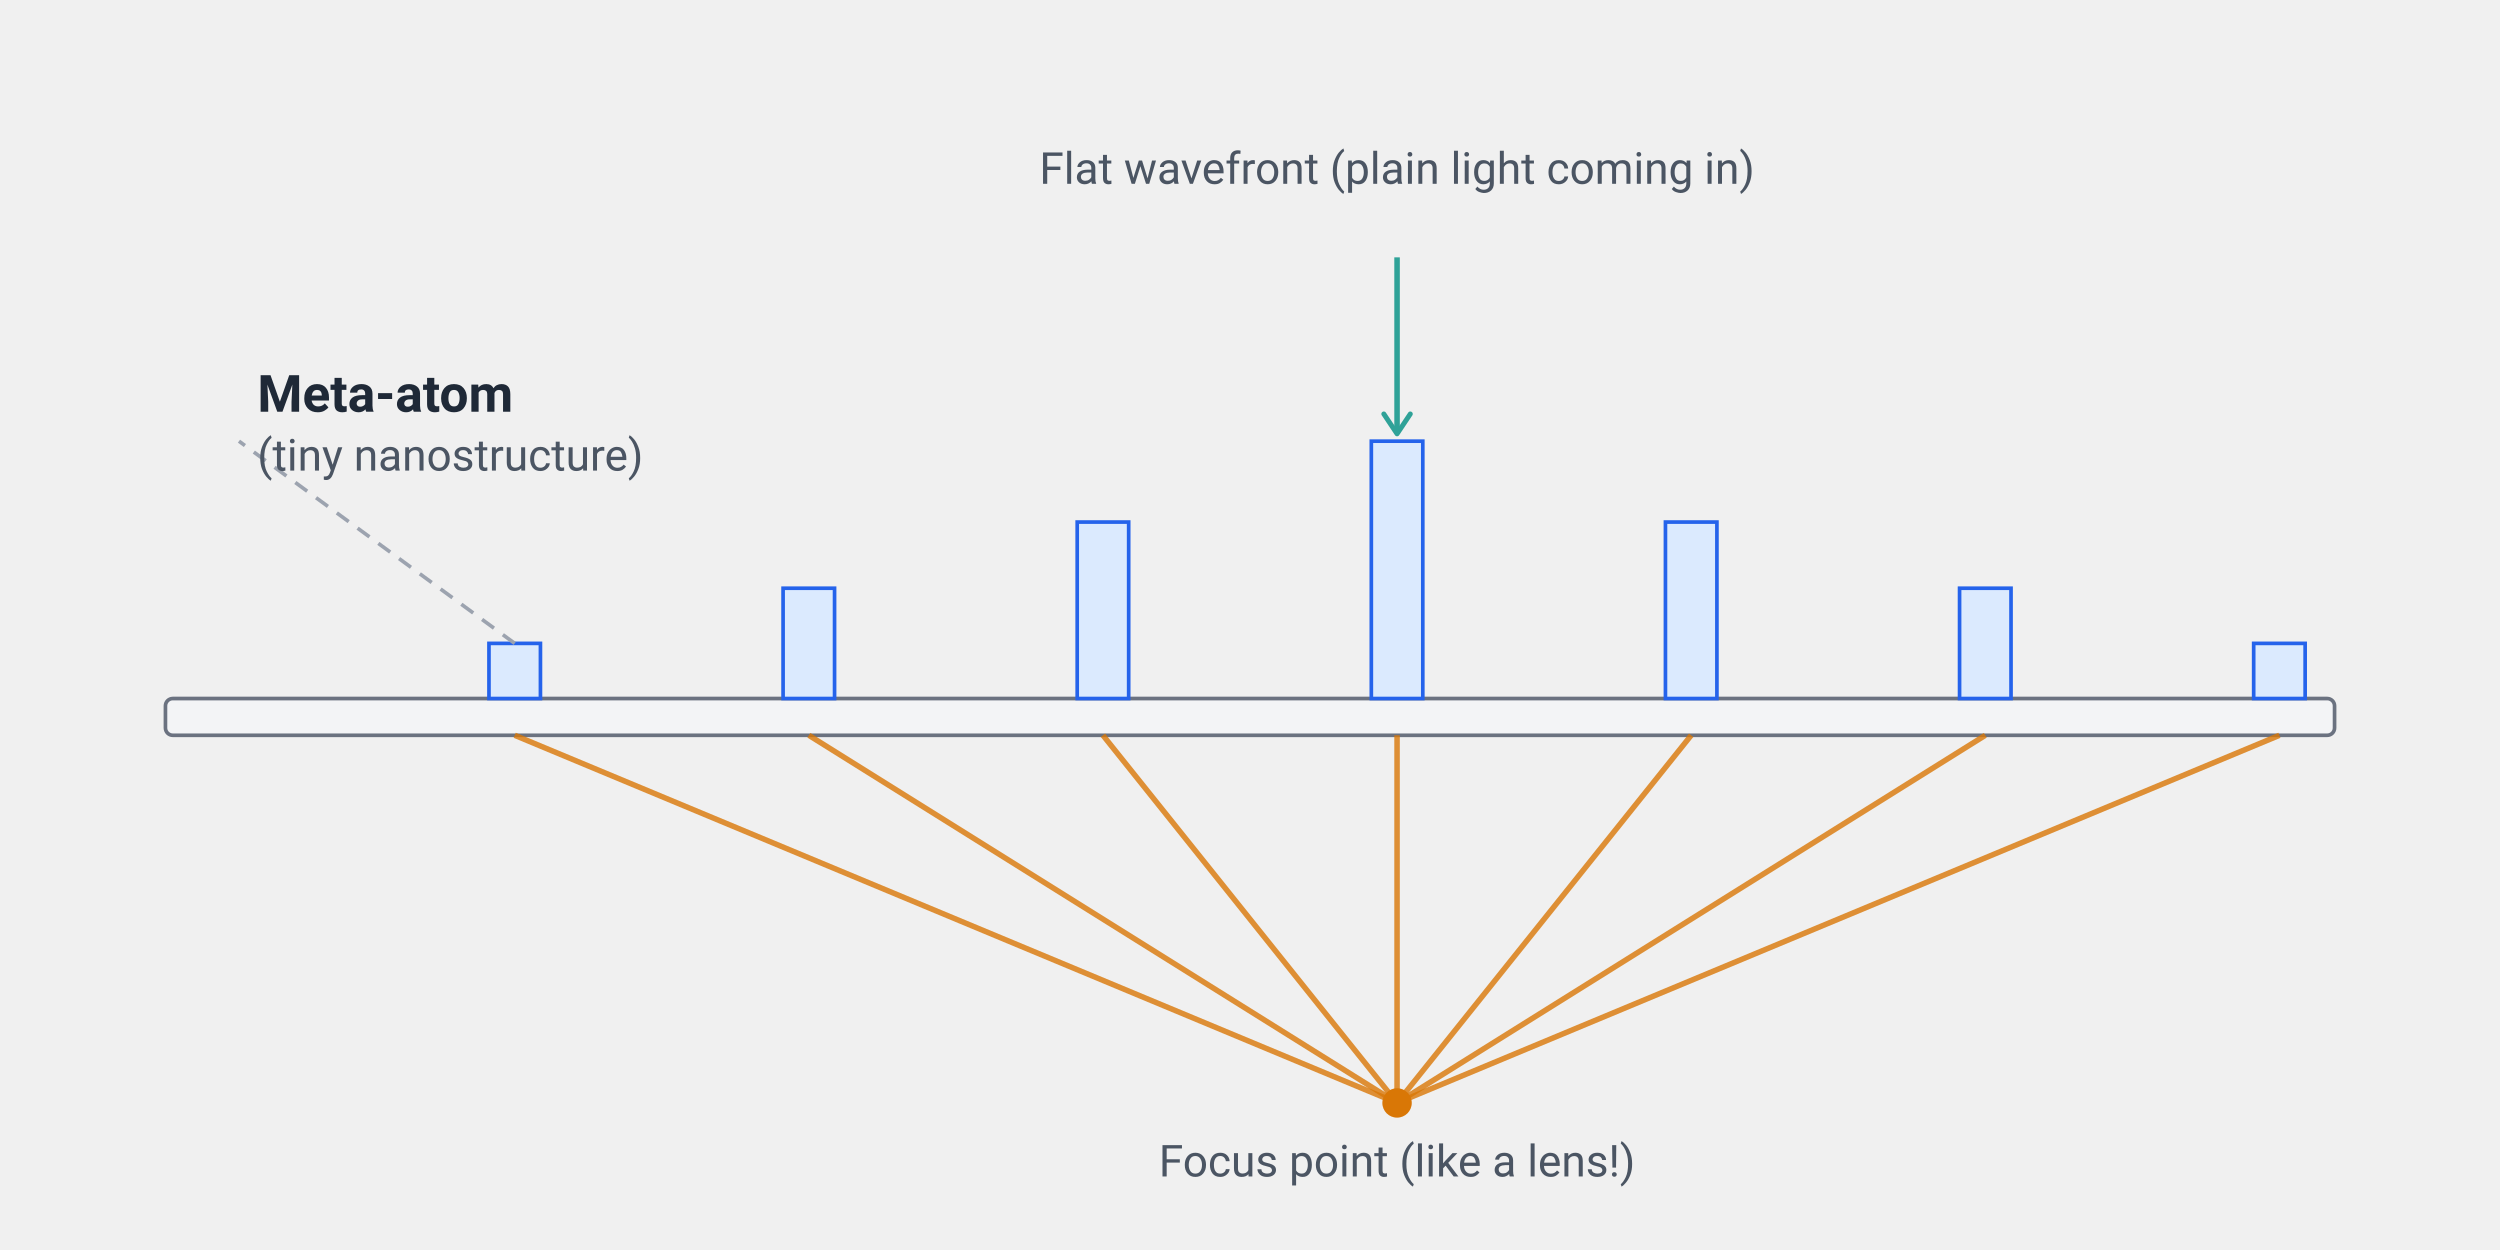
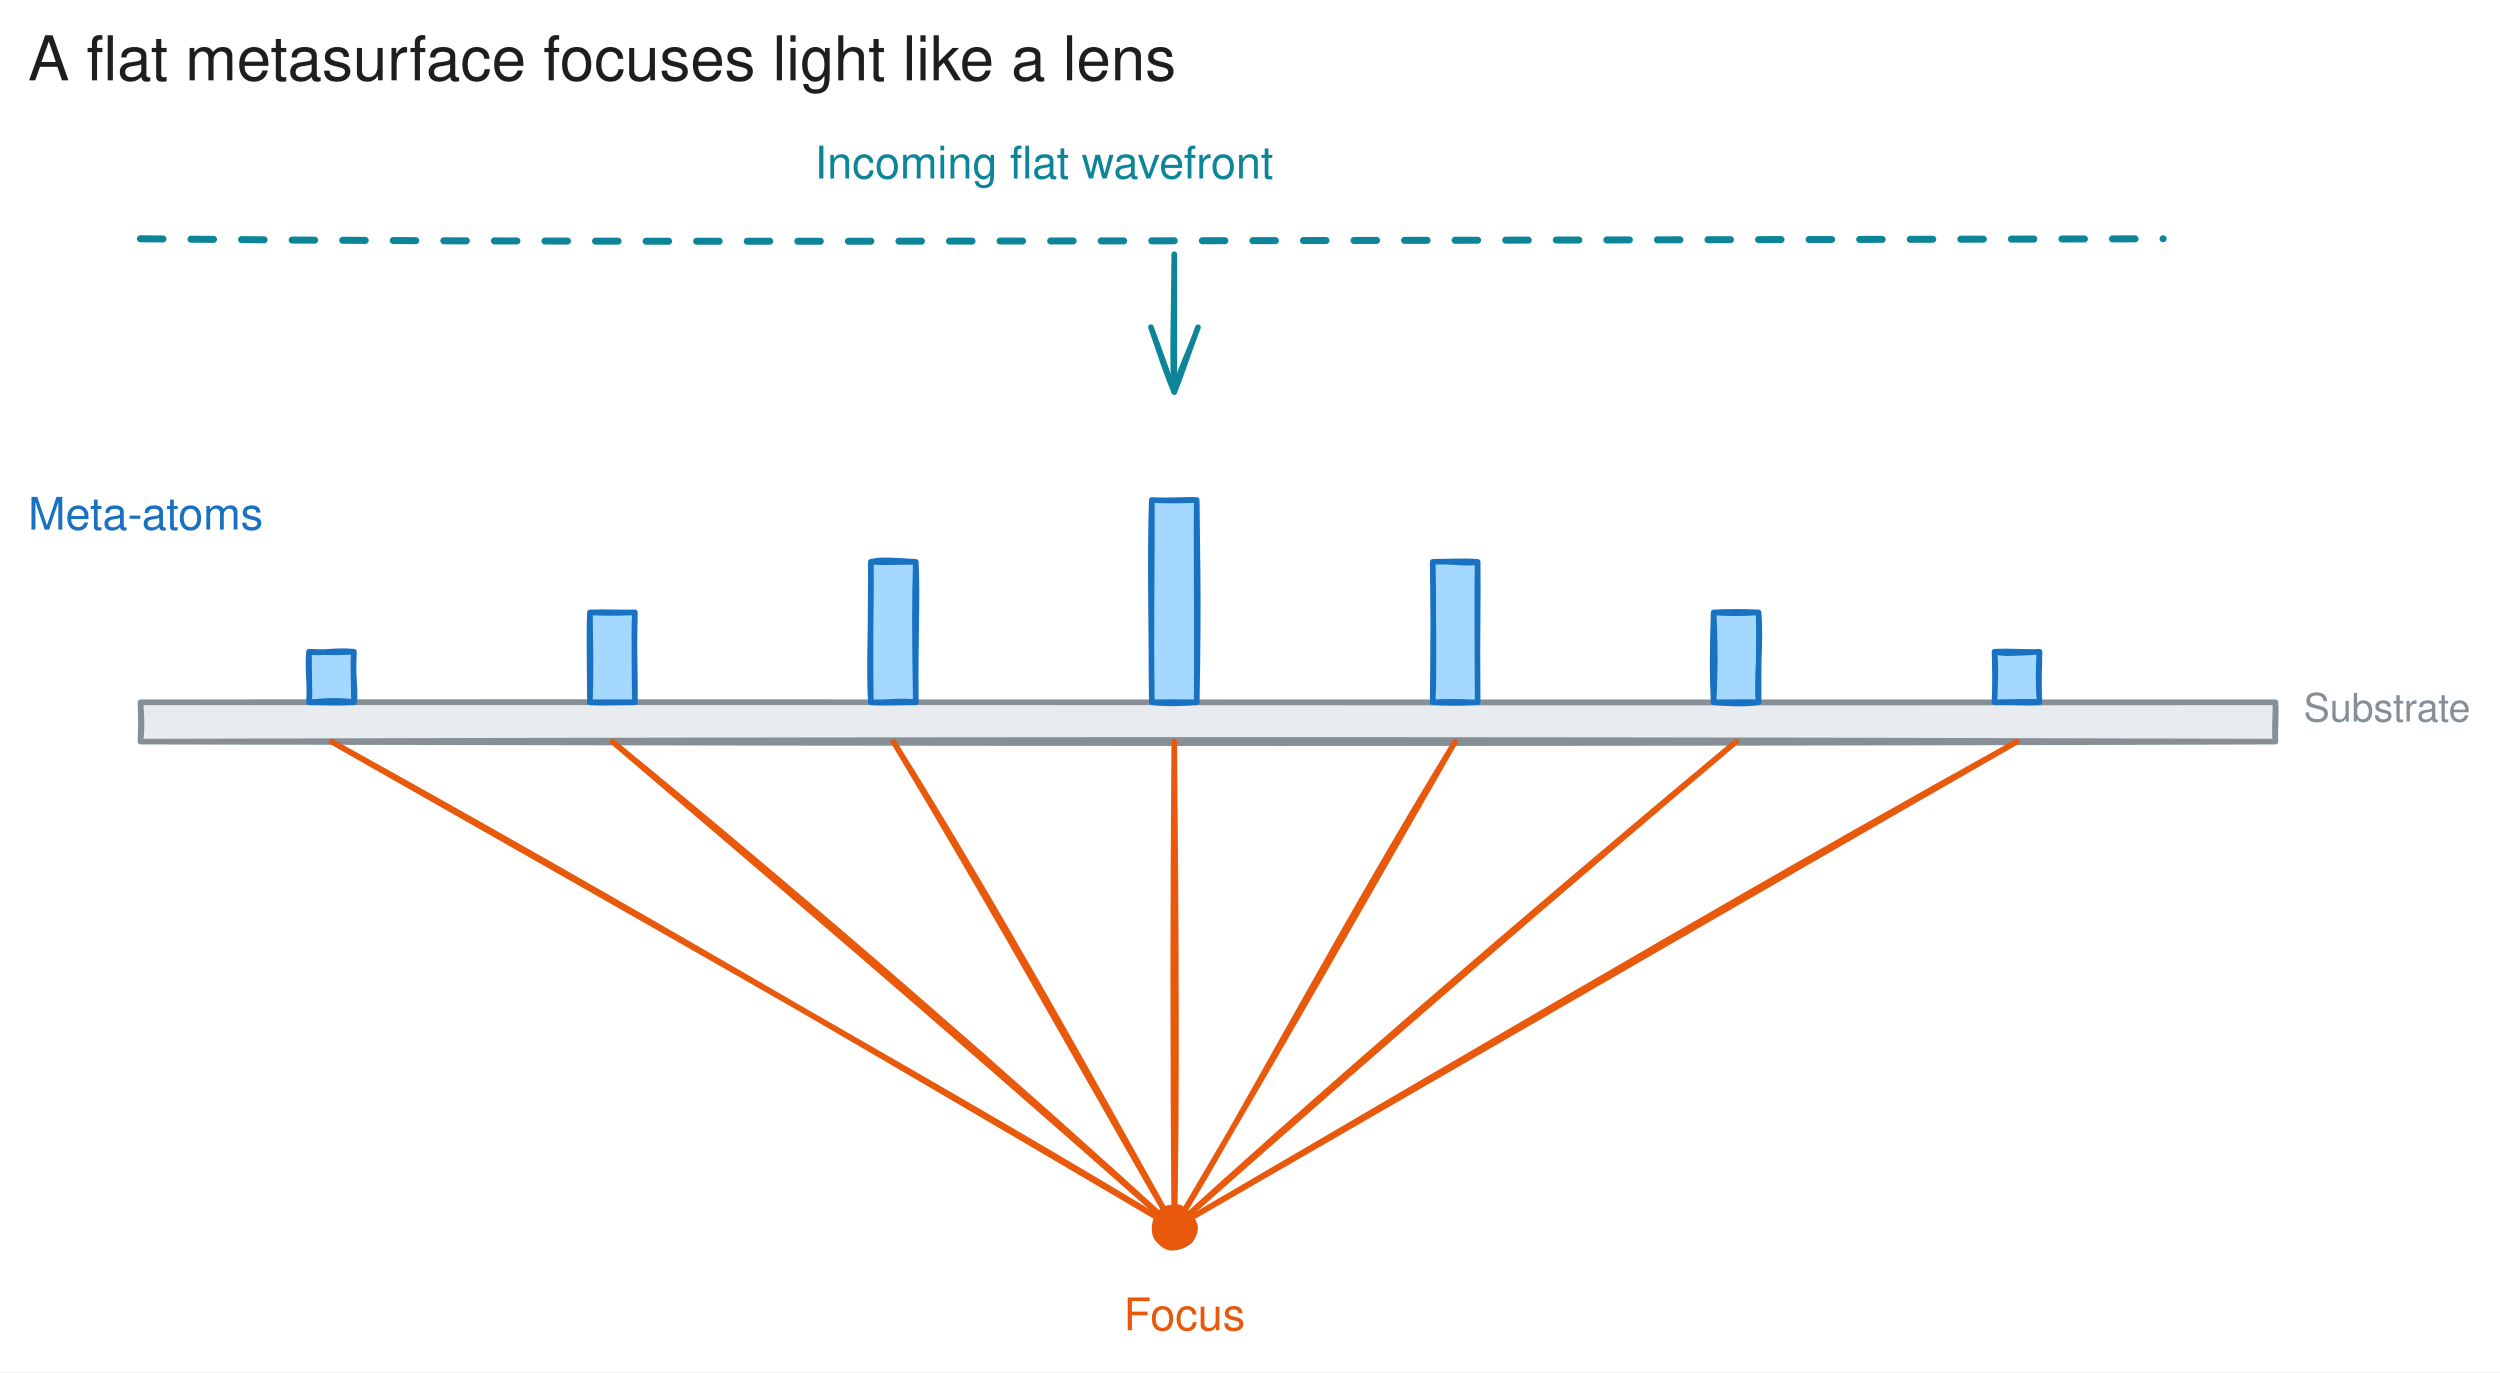
- <svg xmlns="http://www.w3.org/2000/svg" width="100%" viewBox="0 0 680 340" role="img">
+ <svg xmlns="http://www.w3.org/2000/svg" version="1.1" viewBox="0 0 889.924 488.4" width="889.924" height="488.4">
  <defs>
-     <marker id="arrowTeal5" viewBox="0 0 10 10" refX="8" refY="5" markerWidth="6" markerHeight="6" orient="auto-start-reverse">
-       <path d="M2 1L8 5L2 9" fill="none" stroke="#0d9488" stroke-width="1.5" stroke-linecap="round" stroke-linejoin="round" />
-     </marker>
+     <style class="style-fonts">
+       </style>
  </defs>
-   <style>
- text{font-family:-apple-system,Segoe UI,Roboto,Helvetica,Arial,sans-serif;fill:#1f2937;}
- .th{font-size:14px;font-weight:600;}
- .ts{font-size:12px;fill:#4b5563;}
- </style>
-   <rect x="45" y="190" width="590" height="10" rx="2" fill="#f3f4f6" stroke="#6b7280" stroke-width="1" />
-   <rect x="133" y="175" width="14" height="15" fill="#dbeafe" stroke="#2563eb" stroke-width="1" />
-   <rect x="213" y="160" width="14" height="30" fill="#dbeafe" stroke="#2563eb" stroke-width="1" />
-   <rect x="293" y="142" width="14" height="48" fill="#dbeafe" stroke="#2563eb" stroke-width="1" />
-   <rect x="373" y="120" width="14" height="70" fill="#dbeafe" stroke="#2563eb" stroke-width="1" />
-   <rect x="453" y="142" width="14" height="48" fill="#dbeafe" stroke="#2563eb" stroke-width="1" />
-   <rect x="533" y="160" width="14" height="30" fill="#dbeafe" stroke="#2563eb" stroke-width="1" />
-   <rect x="613" y="175" width="14" height="15" fill="#dbeafe" stroke="#2563eb" stroke-width="1" />
-   <text class="ts" x="380" y="50" text-anchor="middle">Flat wavefront (plain light coming in)</text>
-   <line x1="380" y1="70" x2="380" y2="118" stroke="#0d9488" stroke-width="1.5" opacity="0.85" marker-end="url(#arrowTeal5)" />
-   <line x1="140" y1="175" x2="65" y2="120" stroke="#9ca3af" stroke-width="1" stroke-dasharray="4 3" />
-   <text class="th" x="70" y="112" text-anchor="start">Meta-atom</text>
-   <text class="ts" x="70" y="128" text-anchor="start">(tiny nanostructure)</text>
-   <line x1="140" y1="200" x2="380" y2="300" stroke="#d97706" stroke-width="1.5" opacity="0.8" />
-   <line x1="220" y1="200" x2="380" y2="300" stroke="#d97706" stroke-width="1.5" opacity="0.8" />
-   <line x1="300" y1="200" x2="380" y2="300" stroke="#d97706" stroke-width="1.5" opacity="0.8" />
-   <line x1="380" y1="200" x2="380" y2="300" stroke="#d97706" stroke-width="1.5" opacity="0.8" />
-   <line x1="460" y1="200" x2="380" y2="300" stroke="#d97706" stroke-width="1.5" opacity="0.8" />
-   <line x1="540" y1="200" x2="380" y2="300" stroke="#d97706" stroke-width="1.5" opacity="0.8" />
-   <line x1="620" y1="200" x2="380" y2="300" stroke="#d97706" stroke-width="1.5" opacity="0.8" />
-   <circle cx="380" cy="300" r="4" fill="#d97706" />
-   <text class="ts" x="380" y="320" text-anchor="middle">Focus point (like a lens!)</text>
+   <rect x="0" y="0" width="889.924" height="488.4" fill="#ffffff" />
+   <g transform="translate(10 10) rotate(0 204.8213 12.65)">
+     <text x="0" y="18.59" font-family="Helvetica, Segoe UI Emoji" font-size="22px" fill="#1e1e1e" text-anchor="start" style="white-space: pre;" direction="ltr" dominant-baseline="alphabetic">A flat metasurface focuses light like a lens</text>
+   </g>
+   <g transform="translate(290 50) rotate(0 82.26172 9.2)">
+     <text x="0" y="13.52" font-family="Helvetica, Segoe UI Emoji" font-size="16px" fill="#0c8599" text-anchor="start" style="white-space: pre;" direction="ltr" dominant-baseline="alphabetic">Incoming flat wavefront</text>
+   </g>
+   <g stroke-linecap="round">
+     <g transform="translate(50 85) rotate(0 360 0)">
+       <path d="M0 0 C145.76 1.46, 290.69 0.87, 720 0" stroke="#0c8599" stroke-width="2.5" fill="none" stroke-dasharray="8 10" />
+     </g>
+   </g>
+   <mask />
+   <g stroke-linecap="round">
+     <g transform="translate(418 90.5) rotate(0 0 24.5)">
+       <path d="M0 0 C-0.09 18.98, -0.82 36.41, 0 49 M0 0 C-0.04 18.74, 0.1 38.55, 0 49" stroke="#0c8599" stroke-width="2" fill="none" />
+     </g>
+     <g transform="translate(418 90.5) rotate(0 0 24.5)">
+       <path d="M-8.31 25.95 C-5.18 35.04, -2.75 42.61, 0 49 M-8.31 25.95 C-5.08 34.65, -1.71 44.38, 0 49" stroke="#0c8599" stroke-width="2" fill="none" />
+     </g>
+     <g transform="translate(418 90.5) rotate(0 0 24.5)">
+       <path d="M8.45 26 C5.21 35.13, 1.27 42.68, 0 49 M8.45 26 C5.17 34.6, 2.03 44.31, 0 49" stroke="#0c8599" stroke-width="2" fill="none" />
+     </g>
+   </g>
+   <mask />
+   <g stroke-linecap="round" transform="translate(50 250) rotate(0 380 7)">
+     <path d="M-0.15 0.31 L760.24 -0.86 L760.6 13.19 L0.39 13.65" stroke="none" stroke-width="0" fill="#e9ecef" />
+     <path d="M0 0 C190.43 -0.33, 380.24 0.3, 760 0 M0 0 C200.82 -0.06, 402.07 -0.01, 760 0 M760 0 C760.08 4.65, 759.52 9.78, 760 14 M760 0 C760.34 5.18, 759.71 10.5, 760 14 M760 14 C559.62 13.4, 358.68 13, 0 14 M760 14 C529.58 14.75, 298.94 14.7, 0 14 M0 14 C0.55 9.76, 0.5 5.96, 0 0 M0 14 C0.08 10.66, 0.28 7.59, 0 0" stroke="#868e96" stroke-width="2" fill="none" />
+   </g>
+   <g transform="translate(820 245) rotate(0 29.96191 8.05)">
+     <text x="0" y="11.83" font-family="Helvetica, Segoe UI Emoji" font-size="14px" fill="#868e96" text-anchor="start" style="white-space: pre;" direction="ltr" dominant-baseline="alphabetic">Substrate</text>
+   </g>
+   <g stroke-linecap="round" transform="translate(110 232) rotate(0 8 9)">
+     <path d="M0.24 -0.86 L16.6 -0.81 L16.39 17.65 L-0.4 17.63" stroke="none" stroke-width="0" fill="#a5d8ff" />
+     <path d="M0 0 C4.19 0.76, 9.42 -0.72, 16 0 M0 0 C5.33 0.21, 10.12 0.33, 16 0 M16 0 C15.3 6.85, 16.73 14.58, 16 18 M16 0 C15.69 5.17, 15.92 10.77, 16 18 M16 18 C11.78 17.28, 7.76 17.35, 0 18 M16 18 C10.38 18.3, 5.11 18.02, 0 18 M0 18 C0.57 12.26, -0.62 6.32, 0 0 M0 18 C0.31 12.21, -0.08 5.89, 0 0" stroke="#1971c2" stroke-width="2" fill="none" />
+   </g>
+   <g stroke-linecap="round" transform="translate(210 218) rotate(0 8 16)">
+     <path d="M-0.86 0.6 L15.19 0.39 L15.65 31.6 L-0.37 31.55" stroke="none" stroke-width="0" fill="#a5d8ff" />
+     <path d="M0 0 C6.09 -0.22, 9.98 0.14, 16 0 M0 0 C4.11 0.16, 8.09 0.32, 16 0 M16 0 C15.53 10.51, 16.13 19.39, 16 32 M16 0 C15.68 12.38, 15.9 24.91, 16 32 M16 32 C9.42 32.02, 3.64 32.3, 0 32 M16 32 C10.98 31.9, 5.46 32.01, 0 32 M0 32 C-0.04 19.32, -0.36 8.27, 0 0 M0 32 C0.37 21.85, 0.16 11.97, 0 0" stroke="#1971c2" stroke-width="2" fill="none" />
+   </g>
+   <g stroke-linecap="round" transform="translate(310 200) rotate(0 8 25)">
+     <path d="M0.6 -0.81 L16.39 -0.35 L15.6 49.63 L-0.45 49.94" stroke="none" stroke-width="0" fill="#a5d8ff" />
+     <path d="M0 0 C3.39 -0.85, 7.43 -0.54, 16 0 M0 0 C5.62 0.31, 11.17 -0.04, 16 0 M16 0 C16.62 12.52, 15.8 25.55, 16 50 M16 0 C15.6 12.68, 15.57 25.75, 16 50 M16 50 C11.09 49.28, 6.44 50.15, 0 50 M16 50 C9.81 50, 3.81 50.35, 0 50 M0 50 C-0.79 36.4, 0.23 23.79, 0 0 M0 50 C-0.26 35.19, -0.06 19.63, 0 0" stroke="#1971c2" stroke-width="2" fill="none" />
+   </g>
+   <g stroke-linecap="round" transform="translate(410 178) rotate(0 8 36)">
+     <path d="M-0.81 0.39 L15.65 -0.4 L15.63 71.55 L-0.06 72.65" stroke="none" stroke-width="0" fill="#a5d8ff" />
+     <path d="M0 0 C2.7 0.1, 6.5 0.32, 16 0 M0 0 C6.7 0.35, 12.7 -0.26, 16 0 M16 0 C16.07 16, 16.79 31.54, 16 72 M16 0 C15.79 15.06, 16.15 30.58, 16 72 M16 72 C10.73 72.31, 6.98 72.67, 0 72 M16 72 C11.98 72.04, 8.35 71.84, 0 72 M0 72 C-0.39 45.72, 0.18 18.62, 0 0 M0 72 C-0.11 45.27, -0.7 18.6, 0 0" stroke="#1971c2" stroke-width="2" fill="none" />
+   </g>
+   <g stroke-linecap="round" transform="translate(510 200) rotate(0 8 25)">
+     <path d="M0.39 -0.35 L15.6 -0.37 L15.55 49.94 L0.65 49.76" stroke="none" stroke-width="0" fill="#a5d8ff" />
+     <path d="M0 0 C6.28 -0.39, 12.72 0.85, 16 0 M0 0 C6.16 -0.06, 11.32 -0.38, 16 0 M16 0 C16.2 14, 15.74 25.27, 16 50 M16 0 C15.7 12.84, 15.95 24.96, 16 50 M16 50 C12.95 50.16, 9.95 49.52, 0 50 M16 50 C10.33 50.3, 4.4 50.27, 0 50 M0 50 C0.56 35.63, 0.15 21.69, 0 0 M0 50 C0.16 30.85, 0.34 12.14, 0 0" stroke="#1971c2" stroke-width="2" fill="none" />
+   </g>
+   <g stroke-linecap="round" transform="translate(610 218) rotate(0 8 16)">
+     <path d="M-0.35 -0.4 L15.63 -0.45 L15.94 32.65 L-0.24 31.2" stroke="none" stroke-width="0" fill="#a5d8ff" />
+     <path d="M0 0 C3.76 0.29, 9.23 0.48, 16 0 M0 0 C5.75 -0.29, 11.17 -0.23, 16 0 M16 0 C16.96 11.74, 15.15 23.91, 16 32 M16 0 C16.32 8.49, 15.93 16.44, 16 32 M16 32 C11.37 32.69, 5.88 32.49, 0 32 M16 32 C11.75 31.87, 7.17 31.97, 0 32 M0 32 C0.22 24.37, 0.8 17.49, 0 0 M0 32 C-0.48 23.17, -0.45 13.94, 0 0" stroke="#1971c2" stroke-width="2" fill="none" />
+   </g>
+   <g stroke-linecap="round" transform="translate(710 232) rotate(0 8 9)">
+     <path d="M-0.4 -0.37 L15.55 -0.06 L16.65 17.76 L-0.8 18.36" stroke="none" stroke-width="0" fill="#a5d8ff" />
+     <path d="M0 0 C3.54 0.82, 6.97 0.52, 16 0 M0 0 C6.01 -0.31, 12.3 0.32, 16 0 M16 0 C15.59 4.99, 15.55 11.24, 16 18 M16 0 C16 5.25, 15.56 10.61, 16 18 M16 18 C13.17 17.61, 9.48 17.9, 0 18 M16 18 C11.23 18.34, 6.71 17.82, 0 18 M0 18 C-0.04 14.01, 0.63 8.58, 0 0 M0 18 C0.25 11.67, 0.15 5.91, 0 0" stroke="#1971c2" stroke-width="2" fill="none" />
+   </g>
+   <g transform="translate(10 175) rotate(0 42.23438 9.2)">
+     <text x="0" y="13.52" font-family="Helvetica, Segoe UI Emoji" font-size="16px" fill="#1971c2" text-anchor="start" style="white-space: pre;" direction="ltr" dominant-baseline="alphabetic">Meta-atoms</text>
+   </g>
+   <g stroke-linecap="round" transform="translate(411 430) rotate(0 7 7)">
+     <path d="M5.53 0.61 C6.96 0.24, 9.51 -0.16, 10.78 0.44 C12.05 1.03, 12.69 2.69, 13.18 4.18 C13.66 5.67, 14.12 7.95, 13.68 9.38 C13.24 10.82, 11.78 11.97, 10.52 12.79 C9.25 13.62, 7.57 14.58, 6.09 14.33 C4.61 14.09, 2.63 12.45, 1.64 11.3 C0.65 10.16, 0.14 8.85, 0.14 7.46 C0.15 6.06, 0.66 4.16, 1.67 2.94 C2.69 1.71, 5.54 0.49, 6.23 0.08 C6.92 -0.33, 5.8 0.43, 5.82 0.47 M9.01 0.27 C10.46 0.23, 12.33 0.73, 13.06 1.98 C13.79 3.22, 13.55 6.13, 13.39 7.76 C13.23 9.39, 13.11 10.85, 12.12 11.77 C11.12 12.69, 8.98 13.09, 7.43 13.27 C5.88 13.46, 4.06 13.58, 2.8 12.89 C1.54 12.21, 0.16 10.64, -0.13 9.18 C-0.41 7.73, 0.34 5.69, 1.07 4.18 C1.8 2.67, 3.12 0.87, 4.24 0.13 C5.35 -0.61, 7.05 -0.33, 7.76 -0.26 C8.47 -0.19, 8.51 0.25, 8.51 0.55" stroke="none" stroke-width="0" fill="#e8590c" />
+     <path d="M8.04 -0.19 C9.33 -0.19, 10.79 0.98, 11.85 2.16 C12.91 3.35, 14.3 5.31, 14.4 6.91 C14.51 8.52, 13.52 10.73, 12.48 11.81 C11.44 12.9, 9.68 13.22, 8.17 13.42 C6.66 13.61, 4.7 13.65, 3.42 12.98 C2.13 12.3, 0.92 10.72, 0.46 9.36 C0.01 8.01, 0.22 6.29, 0.69 4.83 C1.16 3.36, 1.97 1.43, 3.28 0.58 C4.59 -0.26, 7.56 -0.24, 8.54 -0.24 C9.53 -0.24, 9.13 0.43, 9.17 0.57 M8.12 0.65 C9.51 0.87, 10.99 1.93, 11.95 2.87 C12.92 3.82, 13.89 4.87, 13.92 6.33 C13.96 7.79, 13.08 10.39, 12.18 11.64 C11.28 12.89, 9.85 13.5, 8.53 13.85 C7.2 14.2, 5.58 14.39, 4.23 13.72 C2.87 13.05, 1 11.42, 0.38 9.82 C-0.23 8.23, -0.03 5.72, 0.54 4.16 C1.1 2.59, 2.48 1.16, 3.78 0.44 C5.07 -0.29, 7.65 -0.11, 8.3 -0.19 C8.96 -0.28, 7.81 -0.22, 7.69 -0.07" stroke="#e8590c" stroke-width="2" fill="none" />
+   </g>
+   <g transform="translate(400 460) rotate(0 21.78516 9.2)">
+     <text x="0" y="13.52" font-family="Helvetica, Segoe UI Emoji" font-size="16px" fill="#e8590c" text-anchor="start" style="white-space: pre;" direction="ltr" dominant-baseline="alphabetic">Focus</text>
+   </g>
+   <g stroke-linecap="round">
+     <g transform="translate(118 264) rotate(0 150 86.5)">
+       <path d="M0 0 C120.82 68.75, 238.64 135.33, 300 173 M0 0 C66.37 36.84, 133.5 74.98, 300 173" stroke="#e8590c" stroke-width="2" fill="none" />
+     </g>
+   </g>
+   <mask />
+   <g stroke-linecap="round">
+     <g transform="translate(218 264) rotate(0 100 86.5)">
+       <path d="M0 0 C74.45 60.97, 144.09 122.03, 200 173 M0 0 C53.41 45.63, 105.34 89.43, 200 173" stroke="#e8590c" stroke-width="2" fill="none" />
+     </g>
+   </g>
+   <mask />
+   <g stroke-linecap="round">
+     <g transform="translate(318 264) rotate(0 50 86.5)">
+       <path d="M0 0 C37.49 60.02, 71.77 122.41, 100 173 M0 0 C39.42 65.51, 75.75 131.44, 100 173" stroke="#e8590c" stroke-width="2" fill="none" />
+     </g>
+   </g>
+   <mask />
+   <g stroke-linecap="round">
+     <g transform="translate(418 264) rotate(0 0 86.5)">
+       <path d="M0 0 C0.65 65.79, 0.95 136.32, 0 173 M0 0 C-0.46 54.68, -0.5 110.76, 0 173" stroke="#e8590c" stroke-width="2" fill="none" />
+     </g>
+   </g>
+   <mask />
+   <g stroke-linecap="round">
+     <g transform="translate(518 264) rotate(0 -50 86.5)">
+       <path d="M0 0 C-41.46 67.82, -78.24 138.15, -100 173 M0 0 C-29.25 50.9, -58.71 103.2, -100 173" stroke="#e8590c" stroke-width="2" fill="none" />
+     </g>
+   </g>
+   <mask />
+   <g stroke-linecap="round">
+     <g transform="translate(618 264) rotate(0 -100 86.5)">
+       <path d="M0 0 C-61.94 52.47, -121.58 103.59, -200 173 M0 0 C-79.52 66.22, -157.67 134.08, -200 173" stroke="#e8590c" stroke-width="2" fill="none" />
+     </g>
+   </g>
+   <mask />
+   <g stroke-linecap="round">
+     <g transform="translate(718 264) rotate(0 -150 86.5)">
+       <path d="M0 0 C-73.68 42.12, -148.62 85.65, -300 173 M0 0 C-77.48 42.95, -153.77 87.39, -300 173" stroke="#e8590c" stroke-width="2" fill="none" />
+     </g>
+   </g>
+   <mask />
</svg>
